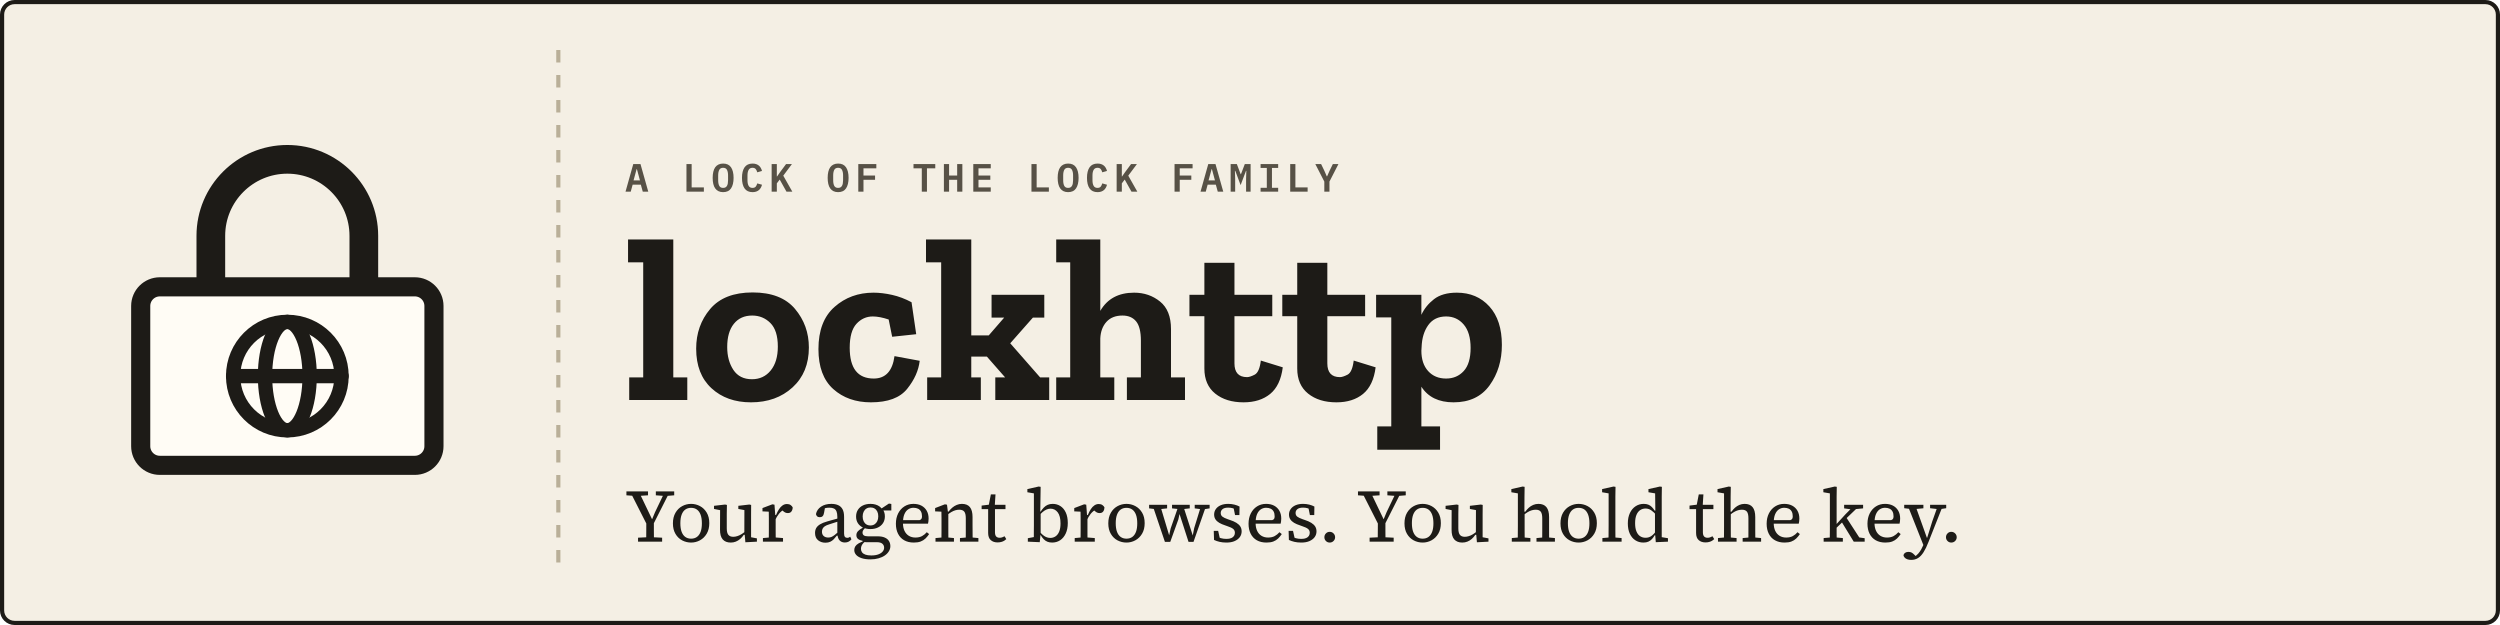
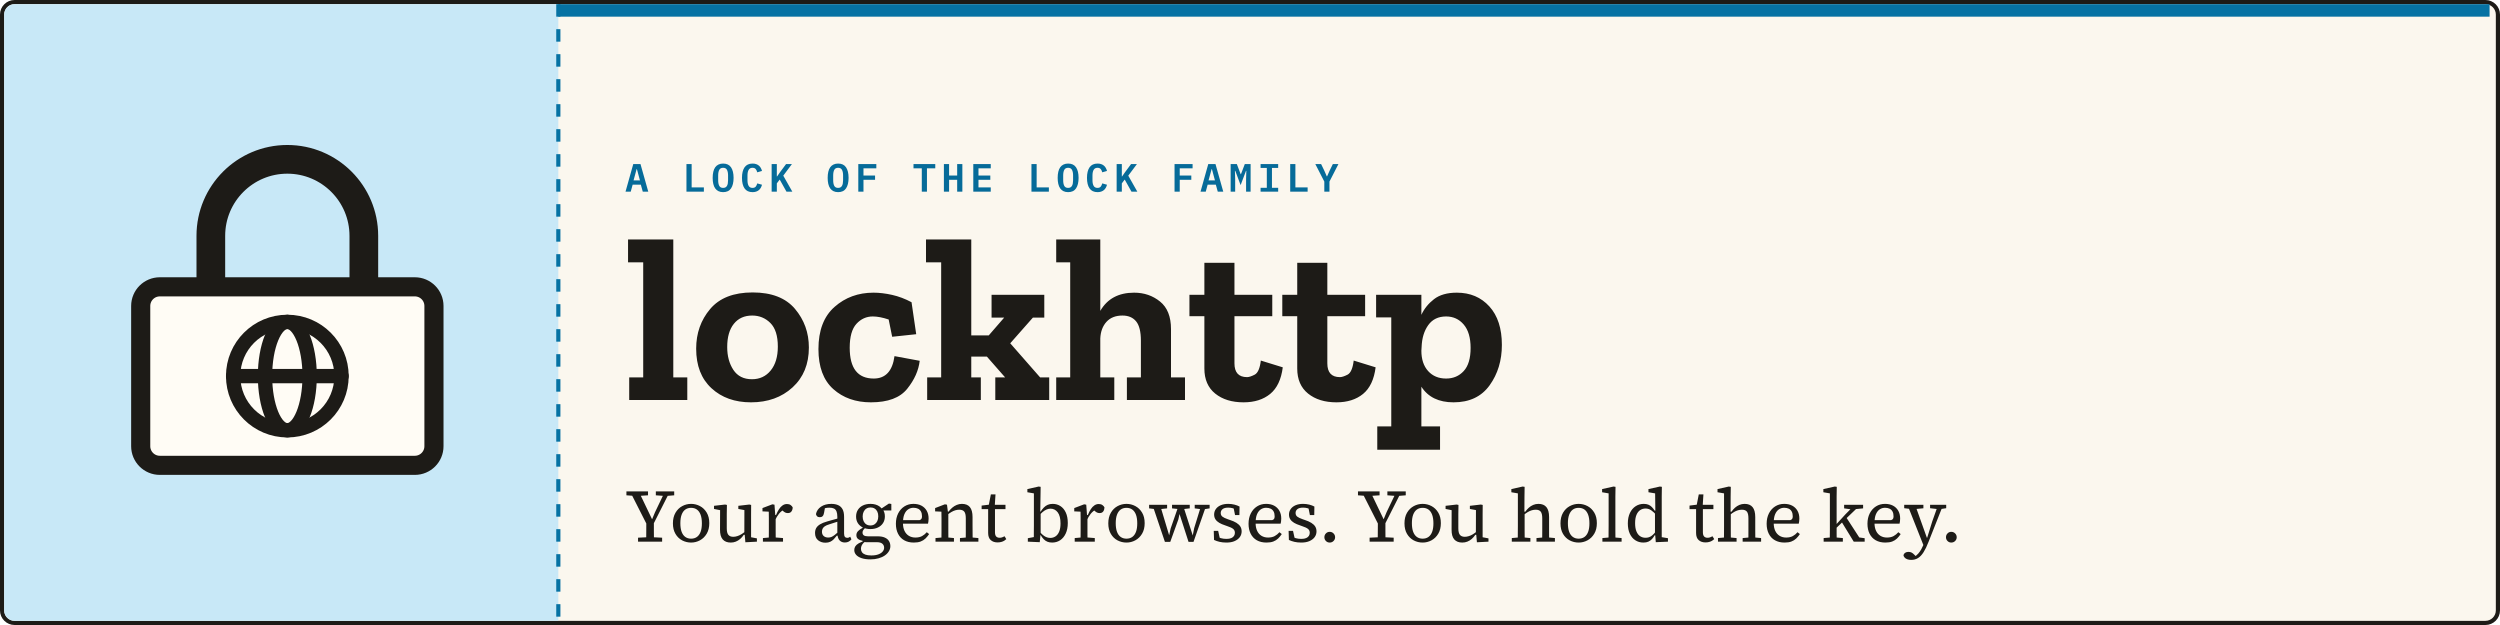
<svg xmlns="http://www.w3.org/2000/svg" viewBox="0 0 1200 300" width="1200" height="300" role="img" aria-label="lockhttp: Your agent browses. You hold the key.">
  <style>.lg .i{stroke:#1d1b17}.lg .f{fill:#1d1b17}.lg .p{fill:#fffcf5}.lg .d{stroke:#575146}</style>
-   <rect x="1" y="1" width="1198" height="298" rx="6" fill="#f4efe4" stroke="#1d1b17" stroke-width="2" />
-   <path d="M268 24 V276" stroke="#b9af98" stroke-width="2" stroke-dasharray="6 6" />
+   <rect x="1" y="1" width="1198" height="298" rx="6" fill="#fbf7ee" stroke="#1d1b17" stroke-width="2" />
+   <path d="M7 2 H268 V298 H7 a5 5 0 0 1 -5 -5 V7 a5 5 0 0 1 5 -5 Z" fill="#c8e8f7" />
+   <path d="M268 2 V298" stroke="#0672a3" stroke-width="2" stroke-dasharray="6 6" />
+   <path d="M268 5 H1195" stroke="#0672a3" stroke-width="6" />
  <g class="lg" transform="translate(40 52) scale(1.53)">
    <path class="i" d="M40 58 V40 a24 24 0 0 1 48 0 V58" fill="none" stroke-width="9" stroke-linecap="round" />
    <rect class="p i" x="18" y="56" width="92" height="56" rx="6" stroke-width="6" />
    <g class="i" fill="none" stroke-width="4.5" stroke-linecap="round" stroke-linejoin="round">
      <circle cx="64" cy="84" r="17" />
      <ellipse cx="64" cy="84" rx="7" ry="17" />
      <path d="M47 84 H81" />
    </g>
  </g>
-   <path fill="#575146" d="M308.53 92 307.6 88.64H303.67L302.75 92H300.25L303.97 78.74H307.43L311.17 92ZM305.72 81.19H305.57L304.1 86.6H307.18ZM329.5 92V78.74H331.99V89.95H337.86V92ZM347.1 92.23Q345.81 92.23 344.86 91.76Q343.91 91.3 343.29 90.42Q342.67 89.55 342.38 88.28Q342.08 87 342.08 85.37Q342.08 83.75 342.38 82.47Q342.67 81.19 343.29 80.31Q343.91 79.44 344.86 78.98Q345.81 78.51 347.1 78.51Q349.68 78.51 350.9 80.31Q352.12 82.12 352.12 85.37Q352.12 88.62 350.9 90.42Q349.68 92.23 347.1 92.23ZM347.1 90.19Q347.76 90.19 348.22 89.94Q348.68 89.68 348.95 89.21Q349.23 88.73 349.35 88.04Q349.47 87.34 349.47 86.49V84.23Q349.47 82.52 348.95 81.53Q348.43 80.54 347.1 80.54Q345.77 80.54 345.25 81.53Q344.72 82.52 344.72 84.23V86.51Q344.72 88.22 345.25 89.21Q345.77 90.19 347.1 90.19ZM361.24 92.23Q358.64 92.23 357.39 90.44Q356.15 88.66 356.15 85.37Q356.15 82.1 357.39 80.31Q358.64 78.51 361.24 78.51Q362.23 78.51 362.98 78.78Q363.73 79.04 364.28 79.51Q364.83 79.97 365.19 80.63Q365.56 81.28 365.76 82.06L363.48 82.71Q363.35 82.25 363.18 81.85Q363.01 81.45 362.75 81.16Q362.5 80.87 362.12 80.7Q361.74 80.54 361.2 80.54Q359.91 80.54 359.35 81.53Q358.79 82.52 358.79 84.23V86.51Q358.79 88.22 359.35 89.21Q359.91 90.19 361.2 90.19Q361.74 90.19 362.12 90.03Q362.5 89.87 362.75 89.58Q363.01 89.28 363.18 88.88Q363.35 88.48 363.48 88.03L365.76 88.67Q365.56 89.45 365.19 90.11Q364.83 90.77 364.28 91.23Q363.73 91.7 362.98 91.96Q362.23 92.23 361.24 92.23ZM374.26 86.19 372.88 88.01V92H370.39V78.74H372.88V84.7H372.99L374.53 82.5L377.32 78.74H380.13L375.97 84.32L380.32 92H377.51ZM402.3 92.23Q401.01 92.23 400.06 91.76Q399.11 91.3 398.49 90.42Q397.87 89.55 397.58 88.28Q397.28 87 397.28 85.37Q397.28 83.75 397.58 82.47Q397.87 81.19 398.49 80.31Q399.11 79.44 400.06 78.98Q401.01 78.51 402.3 78.51Q404.88 78.51 406.1 80.31Q407.32 82.12 407.32 85.37Q407.32 88.62 406.1 90.42Q404.88 92.23 402.3 92.23ZM402.3 90.19Q402.97 90.19 403.42 89.94Q403.88 89.68 404.15 89.21Q404.43 88.73 404.55 88.04Q404.68 87.34 404.68 86.49V84.23Q404.68 82.52 404.15 81.53Q403.63 80.54 402.3 80.54Q400.97 80.54 400.45 81.53Q399.93 82.52 399.93 84.23V86.51Q399.93 88.22 400.45 89.21Q400.97 90.19 402.3 90.19ZM411.98 92V78.74H420.64V80.79H414.47V84.25H420.03V86.3H414.47V92ZM444.94 80.79V92H442.46V80.79H438.48V78.74H448.93V80.79ZM459.44 86.3H455.56V92H453.07V78.74H455.56V84.25H459.44V78.74H461.93V92H459.44ZM467.18 92V78.74H475.56V80.79H469.67V84.25H475.35V86.3H469.67V89.95H475.56V92ZM495.1 92V78.74H497.59V89.95H503.46V92ZM512.7 92.23Q511.41 92.23 510.46 91.76Q509.51 91.3 508.89 90.42Q508.27 89.55 507.98 88.28Q507.68 87 507.68 85.37Q507.68 83.75 507.98 82.47Q508.27 81.19 508.89 80.31Q509.51 79.44 510.46 78.98Q511.41 78.51 512.7 78.51Q515.28 78.51 516.5 80.31Q517.72 82.12 517.72 85.37Q517.72 88.62 516.5 90.42Q515.28 92.23 512.7 92.23ZM512.7 90.19Q513.37 90.19 513.82 89.94Q514.28 89.68 514.55 89.21Q514.83 88.73 514.95 88.04Q515.08 87.34 515.08 86.49V84.23Q515.08 82.52 514.55 81.53Q514.03 80.54 512.7 80.54Q511.37 80.54 510.85 81.53Q510.33 82.52 510.33 84.23V86.51Q510.33 88.22 510.85 89.21Q511.37 90.19 512.7 90.19ZM526.84 92.23Q524.24 92.23 522.99 90.44Q521.75 88.66 521.75 85.37Q521.75 82.1 522.99 80.31Q524.24 78.51 526.84 78.51Q527.83 78.51 528.58 78.78Q529.33 79.04 529.88 79.51Q530.43 79.97 530.79 80.63Q531.16 81.28 531.36 82.06L529.08 82.71Q528.95 82.25 528.78 81.85Q528.61 81.45 528.35 81.16Q528.1 80.87 527.72 80.7Q527.34 80.54 526.8 80.54Q525.51 80.54 524.95 81.53Q524.39 82.52 524.39 84.23V86.51Q524.39 88.22 524.95 89.21Q525.51 90.19 526.8 90.19Q527.34 90.19 527.72 90.03Q528.1 89.87 528.35 89.58Q528.61 89.28 528.78 88.88Q528.95 88.48 529.08 88.03L531.36 88.67Q531.16 89.45 530.79 90.11Q530.43 90.77 529.88 91.23Q529.33 91.7 528.58 91.96Q527.83 92.23 526.84 92.23ZM539.86 86.19 538.48 88.01V92H535.99V78.74H538.48V84.7H538.59L540.13 82.5L542.92 78.74H545.73L541.57 84.32L545.92 92H543.11ZM563.78 92V78.74H572.44V80.79H566.27V84.25H571.83V86.3H566.27V92ZM584.53 92 583.6 88.64H579.67L578.76 92H576.25L579.97 78.74H583.43L587.17 92ZM581.72 81.19H581.57L580.1 86.6H583.18ZM598.12 85.86 598.24 82.03H598.07L595.5 88.85L592.94 82.03H592.76L592.88 85.86V92H590.71V78.74H593.68L595.52 83.62H595.65L597.51 78.74H600.29V92H598.12ZM605.08 92V90.14H608.07V80.6H605.08V78.74H613.52V80.6H610.54V90.14H613.52V92ZM619.3 92V78.74H621.79V89.95H627.66V92ZM635.67 92V87.16L631.35 78.74H634.13L635.67 81.93L636.86 84.65H637L638.21 81.93L639.77 78.74H642.45L638.14 87.16V92Z" />
+   <path fill="#066b99" d="M308.53 92 307.6 88.64H303.67L302.75 92H300.25L303.97 78.74H307.43L311.17 92ZM305.72 81.19H305.57L304.1 86.6H307.18ZM329.5 92V78.74H331.99V89.95H337.86V92ZM347.1 92.23Q345.81 92.23 344.86 91.76Q343.91 91.3 343.29 90.42Q342.67 89.55 342.38 88.28Q342.08 87 342.08 85.37Q342.08 83.75 342.38 82.47Q342.67 81.19 343.29 80.31Q343.91 79.44 344.86 78.98Q345.81 78.51 347.1 78.51Q349.68 78.51 350.9 80.31Q352.12 82.12 352.12 85.37Q352.12 88.62 350.9 90.42Q349.68 92.23 347.1 92.23ZM347.1 90.19Q347.76 90.19 348.22 89.94Q348.68 89.68 348.95 89.21Q349.23 88.73 349.35 88.04Q349.47 87.34 349.47 86.49V84.23Q349.47 82.52 348.95 81.53Q348.43 80.54 347.1 80.54Q345.77 80.54 345.25 81.53Q344.72 82.52 344.72 84.23V86.51Q344.72 88.22 345.25 89.21Q345.77 90.19 347.1 90.19ZM361.24 92.23Q358.64 92.23 357.39 90.44Q356.15 88.66 356.15 85.37Q356.15 82.1 357.39 80.31Q358.64 78.51 361.24 78.51Q362.23 78.51 362.98 78.78Q363.73 79.04 364.28 79.51Q364.83 79.97 365.19 80.63Q365.56 81.28 365.76 82.06L363.48 82.71Q363.35 82.25 363.18 81.85Q363.01 81.45 362.75 81.16Q362.5 80.87 362.12 80.7Q361.74 80.54 361.2 80.54Q359.91 80.54 359.35 81.53Q358.79 82.52 358.79 84.23V86.51Q358.79 88.22 359.35 89.21Q359.91 90.19 361.2 90.19Q361.74 90.19 362.12 90.03Q362.5 89.87 362.75 89.58Q363.01 89.28 363.18 88.88Q363.35 88.48 363.48 88.03L365.76 88.67Q365.56 89.45 365.19 90.11Q364.83 90.77 364.28 91.23Q363.73 91.7 362.98 91.96Q362.23 92.23 361.24 92.23ZM374.26 86.19 372.88 88.01V92H370.39V78.74H372.88V84.7H372.99L374.53 82.5L377.32 78.74H380.13L375.97 84.32L380.32 92H377.51ZM402.3 92.23Q401.01 92.23 400.06 91.76Q399.11 91.3 398.49 90.42Q397.87 89.55 397.58 88.28Q397.28 87 397.28 85.37Q397.28 83.75 397.58 82.47Q397.87 81.19 398.49 80.31Q399.11 79.44 400.06 78.98Q401.01 78.51 402.3 78.51Q404.88 78.51 406.1 80.31Q407.32 82.12 407.32 85.37Q407.32 88.62 406.1 90.42Q404.88 92.23 402.3 92.23ZM402.3 90.19Q402.97 90.19 403.42 89.94Q403.88 89.68 404.15 89.21Q404.43 88.73 404.55 88.04Q404.68 87.34 404.68 86.49V84.23Q404.68 82.52 404.15 81.53Q403.63 80.54 402.3 80.54Q400.97 80.54 400.45 81.53Q399.93 82.52 399.93 84.23V86.51Q399.93 88.22 400.45 89.21Q400.97 90.19 402.3 90.19ZM411.98 92V78.74H420.64V80.79H414.47V84.25H420.03V86.3H414.47V92ZM444.94 80.79V92H442.46V80.79H438.48V78.74H448.93V80.79ZM459.44 86.3H455.56V92H453.07V78.74H455.56V84.25H459.44V78.74H461.93V92H459.44ZM467.18 92V78.74H475.56V80.79H469.67V84.25H475.35V86.3H469.67V89.95H475.56V92ZM495.1 92V78.74H497.59V89.95H503.46V92ZM512.7 92.23Q511.41 92.23 510.46 91.76Q509.51 91.3 508.89 90.42Q508.27 89.55 507.98 88.28Q507.68 87 507.68 85.37Q507.68 83.75 507.98 82.47Q508.27 81.19 508.89 80.31Q509.51 79.44 510.46 78.98Q511.41 78.51 512.7 78.51Q515.28 78.51 516.5 80.31Q517.72 82.12 517.72 85.37Q517.72 88.62 516.5 90.42Q515.28 92.23 512.7 92.23ZM512.7 90.19Q513.37 90.19 513.82 89.94Q514.28 89.68 514.55 89.21Q514.83 88.73 514.95 88.04Q515.08 87.34 515.08 86.49V84.23Q515.08 82.52 514.55 81.53Q514.03 80.54 512.7 80.54Q511.37 80.54 510.85 81.53Q510.33 82.52 510.33 84.23V86.51Q510.33 88.22 510.85 89.21Q511.37 90.19 512.7 90.19ZM526.84 92.23Q524.24 92.23 522.99 90.44Q521.75 88.66 521.75 85.37Q521.75 82.1 522.99 80.31Q524.24 78.51 526.84 78.51Q527.83 78.51 528.58 78.78Q529.33 79.04 529.88 79.51Q530.43 79.97 530.79 80.63Q531.16 81.28 531.36 82.06L529.08 82.71Q528.95 82.25 528.78 81.85Q528.61 81.45 528.35 81.16Q528.1 80.87 527.72 80.7Q527.34 80.54 526.8 80.54Q525.51 80.54 524.95 81.53Q524.39 82.52 524.39 84.23V86.51Q524.39 88.22 524.95 89.21Q525.51 90.19 526.8 90.19Q527.34 90.19 527.72 90.03Q528.1 89.87 528.35 89.58Q528.61 89.28 528.78 88.88Q528.95 88.48 529.08 88.03L531.36 88.67Q531.16 89.45 530.79 90.11Q530.43 90.77 529.88 91.23Q529.33 91.7 528.58 91.96Q527.83 92.23 526.84 92.23ZM539.86 86.19 538.48 88.01V92H535.99V78.74H538.48V84.7H538.59L540.13 82.5L542.92 78.74H545.73L541.57 84.32L545.92 92H543.11ZM563.78 92V78.74H572.44V80.79H566.27V84.25H571.83V86.3H566.27V92ZM584.53 92 583.6 88.64H579.67L578.76 92H576.25L579.97 78.74H583.43L587.17 92ZM581.72 81.19H581.57L580.1 86.6H583.18ZM598.12 85.86 598.24 82.03H598.07L595.5 88.85L592.94 82.03H592.76L592.88 85.86V92H590.71V78.74H593.68L595.52 83.62H595.65L597.51 78.74H600.29V92H598.12ZM605.08 92V90.14H608.07V80.6H605.08V78.74H613.52V80.6H610.54V90.14H613.52V92ZM619.3 92V78.74H621.79V89.95H627.66V92ZM635.67 92V87.16L631.35 78.74H634.13L635.67 81.93L636.86 84.65H637L638.21 81.93L639.77 78.74H642.45L638.14 87.16V92Z" />
  <path fill="#1d1b17" d="M329.9 192H302.02V181.14H308.74V125.92H301.46V114.94H323.18V181.14H329.9ZM388.26 166.8Q388.26 178.78 380.42 185.95Q372.58 193.12 360.48 193.12Q348.83 193.12 341.5 186.34Q334.16 179.57 334.16 167.36Q334.16 156.27 340.88 148.32Q347.6 140.37 361.26 140.37Q374.93 140.37 381.59 148.26Q388.26 156.16 388.26 166.8ZM373.36 166.35Q373.36 158.62 369.78 155.04Q366.19 151.46 361.04 151.46Q355.44 151.46 352.25 155.43Q349.06 159.41 349.06 166.58Q349.06 173.07 352.02 177.55Q354.99 182.03 360.93 182.03Q366.53 182.03 369.94 177.83Q373.36 173.63 373.36 166.35ZM441.46 173.18Q440.67 180.13 435.46 186.62Q430.26 193.12 418.05 193.12Q407.07 193.12 399.96 186.74Q392.85 180.35 392.85 167.58Q392.85 154.14 400.58 147.31Q408.3 140.48 419.28 140.48Q423.42 140.48 428.18 141.54Q432.94 142.61 437.54 145.07L439.78 160.42L428.24 161.65L426.56 153.36Q422.19 151.9 418.94 151.9Q414.35 151.9 411.1 155.43Q407.86 158.96 407.86 166.91Q407.86 181.7 419.39 181.7Q427.9 181.7 429.36 170.94ZM503.62 192H477.74V181.14H482.45L473.71 171.17H466.21V181.14H470.8V192H445.04V181.14H451.76V125.92H444.48V114.94H466.21V160.98H474.61L482 152.46H475.95V141.49H501.26V152.46H495.78L484.91 164.78L499.25 181.14H503.62ZM568.8 192H540.91V181.14H547.63V163.55Q547.63 157.06 545.34 154.26Q543.04 151.46 538.78 151.46Q533.86 151.46 531.11 154.48Q528.37 157.5 528.14 162.43V181.14H534.86V192H506.98V181.14H513.7V125.92H506.98V114.94H528.14V149.22Q533.18 140.48 544.38 140.48Q551.55 140.48 556.82 144.74Q562.08 148.99 562.08 157.95V181.14H568.8ZM615.73 176.32Q614.61 185.06 609.68 189.09Q604.75 193.12 596.91 193.12Q588.51 193.12 583.3 188.92Q578.1 184.72 578.1 176.88V151.79H570.93V141.49H578.1V126.14H592.54V141.49H610.69V151.79H592.54V174.42Q592.54 181.02 598.59 181.02Q599.94 181.02 602.23 179.85Q604.53 178.67 605.2 173.07ZM660.3 176.32Q659.18 185.06 654.26 189.09Q649.33 193.12 641.49 193.12Q633.09 193.12 627.88 188.92Q622.67 184.72 622.67 176.88V151.79H615.5V141.49H622.67V126.14H637.12V141.49H655.26V151.79H637.12V174.42Q637.12 181.02 643.17 181.02Q644.51 181.02 646.81 179.85Q649.1 178.67 649.78 173.07ZM720.9 165.57Q720.9 176.77 715.02 184.94Q709.14 193.12 697.71 193.12Q687.07 193.12 682.26 185.62V204.66H691.22V215.86H661.09V204.66H667.81V152.35H660.53V141.49H682.26V151.12Q684.27 146.75 688.3 143.62Q692.34 140.48 699.28 140.48Q708.91 140.48 714.9 147.09Q720.9 153.7 720.9 165.57ZM705.89 167.02Q705.89 159.63 702.58 155.77Q699.28 151.9 694.13 151.9Q688.53 151.9 685.56 156.05Q682.59 160.19 682.37 166.58L682.26 168.37Q682.26 174.53 685.5 178.11Q688.75 181.7 694.13 181.7Q699.28 181.7 702.58 178.11Q705.89 174.53 705.89 167.02Z" />
  <path fill="#1d1b17" d="M306.26 260V258.09L311.45 257.84H312.6L317.82 258.09V260ZM310.15 260Q310.19 258.7 310.19 257.41Q310.19 256.11 310.21 254.78Q310.22 253.45 310.22 252.04Q310.22 250.64 310.22 249.16H313.86Q313.86 250.64 313.86 252.03Q313.86 253.41 313.86 254.76Q313.86 256.11 313.88 257.41Q313.9 258.7 313.9 260ZM310.76 252.33 302.41 235.88H306.59L313.21 249.7H312.82L314.4 245.89L319.19 235.88H321.56L313.25 252.33ZM300.68 237.75V235.88H311.05V237.75L306.55 238.04H304.72ZM314.8 237.75V235.88H323.62V237.75L320.02 238.04H318.79ZM331.72 260.43Q329.45 260.43 327.45 259.39Q325.45 258.34 324.23 256.27Q323 254.2 323 251.22Q323 248.23 324.23 246.12Q325.45 244.02 327.45 242.94Q329.45 241.86 331.72 241.86Q333.98 241.86 335.98 242.92Q337.98 243.98 339.22 246.05Q340.46 248.12 340.46 251.11Q340.46 254.1 339.22 256.18Q337.98 258.27 335.98 259.35Q333.98 260.43 331.72 260.43ZM331.72 258.56Q333.37 258.56 334.52 257.73Q335.68 256.9 336.29 255.28Q336.9 253.66 336.9 251.22Q336.9 248.73 336.29 247.08Q335.68 245.42 334.52 244.59Q333.37 243.76 331.72 243.76Q330.1 243.76 328.94 244.59Q327.79 245.42 327.18 247.06Q326.57 248.7 326.57 251.14Q326.57 253.63 327.18 255.27Q327.79 256.9 328.94 257.73Q330.1 258.56 331.72 258.56ZM350.76 260.43Q348.24 260.43 346.91 258.92Q345.58 257.41 345.61 254.17L345.65 243.87L346.76 245.1L342.73 244.3V242.79L348.02 242.18L348.92 242.36L348.85 246.72V253.59Q348.85 255.79 349.61 256.72Q350.36 257.66 351.95 257.66Q352.88 257.66 353.87 257.35Q354.86 257.05 355.84 256.45Q356.81 255.86 357.74 255.07L358.03 256.69H357.02Q356.27 257.84 355.3 258.69Q354.32 259.53 353.19 259.98Q352.06 260.43 350.76 260.43ZM357.78 260.29 357.42 256.22 357.28 256.18 357.31 244.84 354.4 244.3V242.79L359.65 242.18L360.55 242.36L360.52 246.72V257.88L363.32 258.42V260ZM366.2 260V258.27L370.27 257.91H371.28L375.85 258.27V260ZM369.01 260Q369.01 258.92 369.03 257.59Q369.05 256.26 369.05 254.85Q369.05 253.45 369.05 252.26V250.39Q369.05 249.45 369.05 248.66Q369.05 247.87 369.03 247.13Q369.01 246.39 369.01 245.6L365.99 245.46V243.87L370.74 242.07L371.75 242.25L372.11 247.15L372.32 247.18V252.26Q372.32 253.45 372.32 254.85Q372.32 256.26 372.34 257.59Q372.36 258.92 372.36 260ZM372 249.88 371.71 247.22H372.5Q373.15 245.6 373.93 244.41Q374.7 243.22 375.65 242.58Q376.61 241.93 377.76 241.93Q378.84 241.93 379.54 242.45Q380.24 242.97 380.5 243.58Q380.46 244.7 379.9 245.49Q379.34 246.28 378.16 246.28Q377.4 246.28 376.84 245.98Q376.28 245.67 375.82 245.24L374.99 244.45L376.86 244.3Q375.06 245.17 373.89 246.63Q372.72 248.08 372 249.88ZM396.19 260.5Q394.14 260.5 392.68 259.32Q391.22 258.13 391.22 255.82Q391.22 254.49 391.78 253.48Q392.34 252.48 393.62 251.68Q394.9 250.89 397.09 250.28Q398.14 249.96 399.16 249.69Q400.19 249.42 401.21 249.13Q402.24 248.84 403.25 248.55V250.03Q401.95 250.42 400.66 250.84Q399.36 251.25 398.06 251.68Q396.59 252.12 395.83 252.67Q395.08 253.23 394.81 253.86Q394.54 254.49 394.54 255.21Q394.54 256.54 395.36 257.28Q396.19 258.02 397.56 258.02Q398.46 258.02 399.18 257.7Q399.9 257.37 400.73 256.71Q401.56 256.04 402.67 255.07L402.92 257.12H401.66Q400.94 258.06 400.21 258.83Q399.47 259.6 398.51 260.05Q397.56 260.5 396.19 260.5ZM405.52 260.4Q403.97 260.4 403.01 259.39Q402.06 258.38 401.99 256.4L401.92 256.33V248.08Q401.92 246.43 401.52 245.46Q401.12 244.48 400.28 244.09Q399.43 243.69 398.14 243.69Q397.24 243.69 396.41 243.84Q395.58 243.98 394.68 244.38L396.12 242.94L395.54 246.18Q395.36 247.26 394.86 247.76Q394.36 248.26 393.53 248.26Q392.66 248.26 392.21 247.81Q391.76 247.36 391.66 246.75Q392.12 244.52 394.1 243.19Q396.08 241.86 399.07 241.86Q400.94 241.86 402.31 242.47Q403.68 243.08 404.42 244.43Q405.16 245.78 405.16 248.08V256.08Q405.16 257.19 405.55 257.68Q405.95 258.16 406.67 258.16Q407.14 258.16 407.48 258Q407.82 257.84 408.11 257.62L408.68 258.88Q408.14 259.57 407.37 259.98Q406.6 260.4 405.52 260.4ZM417.83 268.5Q415.31 268.5 413.58 267.92Q411.85 267.34 410.95 266.34Q410.05 265.33 410.05 264.03Q410.05 263.02 410.56 262.23Q411.06 261.44 412.18 260.79Q413.29 260.14 415.09 259.6L415.34 259.86Q414.66 260.36 414.19 260.94Q413.72 261.51 413.49 262.12Q413.26 262.74 413.26 263.46Q413.26 264.39 413.78 265.11Q414.3 265.83 415.4 266.23Q416.5 266.62 418.22 266.62Q420.24 266.62 421.61 266.1Q422.98 265.58 423.68 264.73Q424.38 263.89 424.38 262.92Q424.38 261.73 423.53 260.99Q422.69 260.25 420.85 260.25H416.21Q415.67 260.25 415.11 260.23Q414.55 260.22 414.05 260.18V259.6Q412.72 259.35 411.89 258.72Q411.06 258.09 411.06 256.87Q411.06 255.79 411.83 254.96Q412.61 254.13 414.08 253.34V252.55L415.92 252.84Q414.95 253.66 414.48 254.28Q414.01 254.89 414.01 255.61Q414.01 256.51 414.64 256.98Q415.27 257.44 416.71 257.44H421.39Q423.37 257.44 424.7 258.04Q426.04 258.63 426.7 259.69Q427.37 260.76 427.37 262.16Q427.37 263.42 426.68 264.57Q426 265.72 424.74 266.61Q423.48 267.49 421.72 267.99Q419.95 268.5 417.83 268.5ZM417.83 253.95Q415.81 253.95 414.25 253.23Q412.68 252.51 411.8 251.16Q410.92 249.81 410.92 247.94Q410.92 246.07 411.8 244.7Q412.68 243.33 414.25 242.59Q415.81 241.86 417.83 241.86Q419.16 241.86 420.24 242.18Q421.32 242.5 422.11 243.06Q422.9 243.62 423.37 244.38L423.62 244.41Q424.16 245.1 424.45 245.92Q424.74 246.75 424.74 247.87Q424.74 249.7 423.86 251.07Q422.98 252.44 421.41 253.2Q419.84 253.95 417.83 253.95ZM417.79 252.22Q418.94 252.22 419.79 251.67Q420.64 251.11 421.1 250.14Q421.57 249.16 421.57 247.83Q421.57 246.54 421.12 245.58Q420.67 244.63 419.83 244.11Q418.98 243.58 417.86 243.58Q416.71 243.58 415.87 244.12Q415.02 244.66 414.55 245.64Q414.08 246.61 414.08 247.9Q414.08 249.2 414.53 250.17Q414.98 251.14 415.81 251.68Q416.64 252.22 417.79 252.22ZM422.36 245.02V243.98H423.26L426.68 241.71L427.84 241.89V245.02ZM438.64 260.43Q435.94 260.43 434.01 259.33Q432.08 258.24 431.06 256.2Q430.03 254.17 430.03 251.4Q430.03 248.59 431.11 246.45Q432.19 244.3 434.1 243.08Q436.01 241.86 438.46 241.86Q440.65 241.86 442.27 242.7Q443.89 243.55 444.81 245.13Q445.73 246.72 445.73 248.91Q445.73 249.6 445.64 250.26Q445.55 250.93 445.44 251.36H431.94V249.67H441.37Q442.13 249.42 442.34 248.95Q442.56 248.48 442.56 247.87Q442.56 246.46 442.07 245.55Q441.59 244.63 440.67 244.18Q439.75 243.73 438.46 243.73Q437.09 243.73 435.94 244.48Q434.78 245.24 434.1 246.84Q433.42 248.44 433.42 251.04Q433.42 253.23 434.15 254.8Q434.89 256.36 436.24 257.19Q437.59 258.02 439.39 258.02Q441.3 258.02 442.58 257.32Q443.86 256.62 444.86 255.46L445.98 256.36Q445.19 257.55 444.22 258.49Q443.24 259.42 441.91 259.93Q440.58 260.43 438.64 260.43ZM449.04 260V258.27L453.11 257.91H454.08L457.9 258.27V260ZM451.88 260Q451.88 258.92 451.9 257.59Q451.92 256.26 451.92 254.85Q451.92 253.45 451.92 252.26V250.39Q451.92 249.45 451.92 248.66Q451.92 247.87 451.9 247.13Q451.88 246.39 451.88 245.6L448.86 245.46V243.87L453.54 242.07L454.55 242.25L455.05 246.14H455.2V252.26Q455.2 253.45 455.2 254.85Q455.2 256.26 455.21 257.59Q455.23 258.92 455.23 260ZM460.78 260V258.27L464.77 257.91H465.74L469.63 258.27V260ZM463.55 260Q463.55 258.92 463.57 257.59Q463.58 256.26 463.58 254.87Q463.58 253.48 463.58 252.26V248.77Q463.58 246.5 462.85 245.58Q462.11 244.66 460.45 244.66Q459.52 244.66 458.58 244.93Q457.64 245.2 456.69 245.76Q455.74 246.32 454.73 247.11L454.48 245.56H455.34Q456.1 244.52 457.07 243.69Q458.04 242.86 459.23 242.36Q460.42 241.86 461.71 241.86Q464.3 241.86 465.56 243.42Q466.82 244.99 466.82 248.19V252.26Q466.82 253.48 466.84 254.87Q466.86 256.26 466.86 257.59Q466.86 258.92 466.9 260ZM476 244.38V242.29H482.63V244.38ZM478.81 260.36Q476.8 260.36 475.55 259.24Q474.31 258.13 474.31 255.79Q474.31 255.14 474.31 254.51Q474.31 253.88 474.31 253.05V244.38H471.18V242.68L475.79 242.11L474.46 243.22L475.61 237.32H477.84L477.44 243.51L477.59 243.87V255.46Q477.59 256.9 478.18 257.52Q478.78 258.13 479.82 258.13Q480.5 258.13 481.08 257.91Q481.66 257.7 482.2 257.41L483.02 258.78Q482.63 259.17 482.02 259.55Q481.4 259.93 480.59 260.14Q479.78 260.36 478.81 260.36ZM493.36 260V258.34L496.24 257.8Q496.24 256.9 496.24 255.95Q496.24 255 496.25 254.04Q496.27 253.09 496.27 252.26V236.82L493.14 236.28V234.76L498.54 233.54L499.51 233.68L499.44 238.26L499.33 245.6L499.51 245.85V256.58L499.44 256.62L499.08 260.25ZM505.02 260.43Q503.72 260.43 502.73 260.02Q501.74 259.6 500.95 258.78Q500.16 257.95 499.44 256.72H498.18L498.36 254.38Q499.8 256.29 501.19 257.25Q502.57 258.2 504.16 258.2Q505.52 258.2 506.64 257.46Q507.76 256.72 508.4 255.18Q509.05 253.63 509.05 251.25Q509.05 247.69 507.7 245.92Q506.35 244.16 504.26 244.16Q503.29 244.16 502.36 244.56Q501.42 244.95 500.45 245.78Q499.48 246.61 498.32 247.94L498.18 245.6H499.48Q500.23 244.45 501.06 243.6Q501.89 242.76 502.91 242.31Q503.94 241.86 505.31 241.86Q507.36 241.86 509 242.92Q510.64 243.98 511.59 246.03Q512.54 248.08 512.54 251.04Q512.54 253.95 511.55 256.08Q510.56 258.2 508.87 259.32Q507.18 260.43 505.02 260.43ZM515.86 260V258.27L519.92 257.91H520.93L525.5 258.27V260ZM518.66 260Q518.66 258.92 518.68 257.59Q518.7 256.26 518.7 254.85Q518.7 253.45 518.7 252.26V250.39Q518.7 249.45 518.7 248.66Q518.7 247.87 518.68 247.13Q518.66 246.39 518.66 245.6L515.64 245.46V243.87L520.39 242.07L521.4 242.25L521.76 247.15L521.98 247.18V252.26Q521.98 253.45 521.98 254.85Q521.98 256.26 521.99 257.59Q522.01 258.92 522.01 260ZM521.65 249.88 521.36 247.22H522.16Q522.8 245.6 523.58 244.41Q524.35 243.22 525.31 242.58Q526.26 241.93 527.41 241.93Q528.49 241.93 529.19 242.45Q529.9 242.97 530.15 243.58Q530.11 244.7 529.55 245.49Q529 246.28 527.81 246.28Q527.05 246.28 526.49 245.98Q525.94 245.67 525.47 245.24L524.64 244.45L526.51 244.3Q524.71 245.17 523.54 246.63Q522.37 248.08 521.65 249.88ZM540.7 260.43Q538.43 260.43 536.43 259.39Q534.43 258.34 533.21 256.27Q531.98 254.2 531.98 251.22Q531.98 248.23 533.21 246.12Q534.43 244.02 536.43 242.94Q538.43 241.86 540.7 241.86Q542.96 241.86 544.96 242.92Q546.96 243.98 548.2 246.05Q549.44 248.12 549.44 251.11Q549.44 254.1 548.2 256.18Q546.96 258.27 544.96 259.35Q542.96 260.43 540.7 260.43ZM540.7 258.56Q542.35 258.56 543.5 257.73Q544.66 256.9 545.27 255.28Q545.88 253.66 545.88 251.22Q545.88 248.73 545.27 247.08Q544.66 245.42 543.5 244.59Q542.35 243.76 540.7 243.76Q539.08 243.76 537.92 244.59Q536.77 245.42 536.16 247.06Q535.55 248.7 535.55 251.14Q535.55 253.63 536.16 255.27Q536.77 256.9 537.92 257.73Q539.08 258.56 540.7 258.56ZM559.16 260.11 553.15 242.29H556.79L561.32 257.37H561.11L561.9 253.7L565.86 242.29H567.77L572.63 257.37H572.45L573.2 253.52L576.66 242.29H579.11L572.88 260.11H570.5L566.04 246.32H566.26L565.61 249.31L561.72 260.11ZM551.57 244.02V242.29H560.21V244.02L556.25 244.45H555.13ZM562.58 244.02V242.29H571.08V244.02L567.8 244.38H566.04ZM573.46 244.02V242.29H580.62V244.02L577.85 244.45H576.77ZM588.68 260.43Q586.88 260.43 585.41 260.09Q583.93 259.75 582.74 259.17L582.6 254.82H584.72L585.7 259.21H583.97V257.41Q584.83 257.98 586.06 258.33Q587.28 258.67 588.72 258.67Q590.16 258.67 591.04 258.27Q591.92 257.88 592.34 257.21Q592.75 256.54 592.75 255.75Q592.75 254.56 591.92 253.88Q591.1 253.2 589.3 252.62L588.11 252.19Q586.42 251.65 585.23 250.95Q584.04 250.24 583.41 249.27Q582.78 248.3 582.78 246.97Q582.78 245.53 583.59 244.36Q584.4 243.19 585.93 242.52Q587.46 241.86 589.55 241.86Q591.13 241.86 592.54 242.22Q593.94 242.58 594.98 243.15L594.91 247.22H592.82L592.03 243.3H593.51V244.77Q592.64 244.2 591.65 243.93Q590.66 243.66 589.55 243.66Q587.71 243.66 586.83 244.38Q585.95 245.1 585.95 246.21Q585.95 247.33 586.72 247.96Q587.5 248.59 589.37 249.24L590.3 249.56Q592.21 250.17 593.49 250.96Q594.77 251.76 595.38 252.75Q595.99 253.74 595.99 255.07Q595.99 256.58 595.13 257.79Q594.26 258.99 592.64 259.71Q591.02 260.43 588.68 260.43ZM607.91 260.43Q605.21 260.43 603.28 259.33Q601.36 258.24 600.33 256.2Q599.3 254.17 599.3 251.4Q599.3 248.59 600.38 246.45Q601.46 244.3 603.37 243.08Q605.28 241.86 607.73 241.86Q609.92 241.86 611.54 242.7Q613.16 243.55 614.08 245.13Q615 246.72 615 248.91Q615 249.6 614.91 250.26Q614.82 250.93 614.71 251.36H601.21V249.67H610.64Q611.4 249.42 611.62 248.95Q611.83 248.48 611.83 247.87Q611.83 246.46 611.35 245.55Q610.86 244.63 609.94 244.18Q609.02 243.73 607.73 243.73Q606.36 243.73 605.21 244.48Q604.06 245.24 603.37 246.84Q602.69 248.44 602.69 251.04Q602.69 253.23 603.43 254.8Q604.16 256.36 605.51 257.19Q606.86 258.02 608.66 258.02Q610.57 258.02 611.85 257.32Q613.13 256.62 614.14 255.46L615.25 256.36Q614.46 257.55 613.49 258.49Q612.52 259.42 611.18 259.93Q609.85 260.43 607.91 260.43ZM624.61 260.43Q622.81 260.43 621.34 260.09Q619.86 259.75 618.67 259.17L618.53 254.82H620.65L621.62 259.21H619.9V257.41Q620.76 257.98 621.98 258.33Q623.21 258.67 624.65 258.67Q626.09 258.67 626.97 258.27Q627.85 257.88 628.27 257.21Q628.68 256.54 628.68 255.75Q628.68 254.56 627.85 253.88Q627.02 253.2 625.22 252.62L624.04 252.19Q622.34 251.65 621.16 250.95Q619.97 250.24 619.34 249.27Q618.71 248.3 618.71 246.97Q618.71 245.53 619.52 244.36Q620.33 243.19 621.86 242.52Q623.39 241.86 625.48 241.86Q627.06 241.86 628.46 242.22Q629.87 242.58 630.91 243.15L630.84 247.22H628.75L627.96 243.3H629.44V244.77Q628.57 244.2 627.58 243.93Q626.59 243.66 625.48 243.66Q623.64 243.66 622.76 244.38Q621.88 245.1 621.88 246.21Q621.88 247.33 622.65 247.96Q623.42 248.59 625.3 249.24L626.23 249.56Q628.14 250.17 629.42 250.96Q630.7 251.76 631.31 252.75Q631.92 253.74 631.92 255.07Q631.92 256.58 631.06 257.79Q630.19 258.99 628.57 259.71Q626.95 260.43 624.61 260.43ZM638.26 260.43Q637.18 260.43 636.44 259.68Q635.7 258.92 635.7 257.88Q635.7 256.8 636.44 256.04Q637.18 255.28 638.26 255.28Q639.34 255.28 640.09 256.04Q640.85 256.8 640.85 257.88Q640.85 258.92 640.09 259.68Q639.34 260.43 638.26 260.43ZM657.41 260V258.09L662.59 257.84H663.74L668.96 258.09V260ZM661.3 260Q661.33 258.7 661.33 257.41Q661.33 256.11 661.35 254.78Q661.37 253.45 661.37 252.04Q661.37 250.64 661.37 249.16H665Q665 250.64 665 252.03Q665 253.41 665 254.76Q665 256.11 665.02 257.41Q665.04 258.7 665.04 260ZM661.91 252.33 653.56 235.88H657.73L664.36 249.7H663.96L665.54 245.89L670.33 235.88H672.71L664.39 252.33ZM651.83 237.75V235.88H662.2V237.75L657.7 238.04H655.86ZM665.94 237.75V235.88H674.76V237.75L671.16 238.04H669.94ZM682.86 260.43Q680.59 260.43 678.59 259.39Q676.6 258.34 675.37 256.27Q674.15 254.2 674.15 251.22Q674.15 248.23 675.37 246.12Q676.6 244.02 678.59 242.94Q680.59 241.86 682.86 241.86Q685.13 241.86 687.13 242.92Q689.12 243.98 690.37 246.05Q691.61 248.12 691.61 251.11Q691.61 254.1 690.37 256.18Q689.12 258.27 687.13 259.35Q685.13 260.43 682.86 260.43ZM682.86 258.56Q684.52 258.56 685.67 257.73Q686.82 256.9 687.43 255.28Q688.04 253.66 688.04 251.22Q688.04 248.73 687.43 247.08Q686.82 245.42 685.67 244.59Q684.52 243.76 682.86 243.76Q681.24 243.76 680.09 244.59Q678.94 245.42 678.32 247.06Q677.71 248.7 677.71 251.14Q677.71 253.63 678.32 255.27Q678.94 256.9 680.09 257.73Q681.24 258.56 682.86 258.56ZM701.9 260.43Q699.38 260.43 698.05 258.92Q696.72 257.41 696.76 254.17L696.79 243.87L697.91 245.1L693.88 244.3V242.79L699.17 242.18L700.07 242.36L700 246.72V253.59Q700 255.79 700.75 256.72Q701.51 257.66 703.09 257.66Q704.03 257.66 705.02 257.35Q706.01 257.05 706.98 256.45Q707.95 255.86 708.89 255.07L709.18 256.69H708.17Q707.41 257.84 706.44 258.69Q705.47 259.53 704.33 259.98Q703.2 260.43 701.9 260.43ZM708.92 260.29 708.56 256.22 708.42 256.18 708.46 244.84 705.54 244.3V242.79L710.8 242.18L711.7 242.36L711.66 246.72V257.88L714.47 258.42V260ZM725.66 260V258.27L729.73 257.91H730.7L734.59 258.27V260ZM728.51 260Q728.54 258.92 728.54 257.59Q728.54 256.26 728.56 254.85Q728.58 253.45 728.58 252.26V236.82L725.45 236.28V234.76L730.85 233.54L731.82 233.68L731.75 238.26L731.71 246.03L731.82 246.28V252.26Q731.82 253.45 731.82 254.85Q731.82 256.26 731.84 257.59Q731.86 258.92 731.86 260ZM737.51 260V258.27L741.47 257.91H742.48L746.36 258.27V260ZM740.24 260Q740.24 258.92 740.26 257.59Q740.28 256.26 740.28 254.87Q740.28 253.48 740.28 252.26V248.77Q740.28 246.5 739.54 245.58Q738.8 244.66 737.15 244.66Q736.21 244.66 735.28 244.93Q734.34 245.2 733.39 245.76Q732.43 246.32 731.42 247.15L731.1 245.6H732.18Q732.86 244.56 733.82 243.71Q734.77 242.86 735.94 242.36Q737.11 241.86 738.44 241.86Q741 241.86 742.28 243.42Q743.56 244.99 743.56 248.19V252.26Q743.56 253.48 743.56 254.87Q743.56 256.26 743.57 257.59Q743.59 258.92 743.59 260ZM757.74 260.43Q755.47 260.43 753.47 259.39Q751.48 258.34 750.25 256.27Q749.03 254.2 749.03 251.22Q749.03 248.23 750.25 246.12Q751.48 244.02 753.47 242.94Q755.47 241.86 757.74 241.86Q760.01 241.86 762.01 242.92Q764 243.98 765.25 246.05Q766.49 248.12 766.49 251.11Q766.49 254.1 765.25 256.18Q764 258.27 762.01 259.35Q760.01 260.43 757.74 260.43ZM757.74 258.56Q759.4 258.56 760.55 257.73Q761.7 256.9 762.31 255.28Q762.92 253.66 762.92 251.22Q762.92 248.73 762.31 247.08Q761.7 245.42 760.55 244.59Q759.4 243.76 757.74 243.76Q756.12 243.76 754.97 244.59Q753.82 245.42 753.2 247.06Q752.59 248.7 752.59 251.14Q752.59 253.63 753.2 255.27Q753.82 256.9 754.97 257.73Q756.12 258.56 757.74 258.56ZM769.15 260V258.27L773.26 257.91H774.23L778.37 258.27V260ZM772.07 260Q772.1 258.7 772.1 257.41Q772.1 256.11 772.12 254.82Q772.14 253.52 772.14 252.26V236.82L769.01 236.28V234.76L774.48 233.54L775.45 233.68L775.38 238.26V252.26Q775.38 253.52 775.38 254.82Q775.38 256.11 775.4 257.41Q775.42 258.7 775.42 260ZM788.84 260.43Q786.65 260.43 784.96 259.33Q783.26 258.24 782.31 256.18Q781.36 254.13 781.36 251.25Q781.36 248.34 782.36 246.23Q783.37 244.12 785.1 242.99Q786.83 241.86 788.99 241.86Q790.25 241.86 791.18 242.23Q792.12 242.61 792.86 243.35Q793.6 244.09 794.24 245.1H795.54L795.36 247.54Q793.81 245.78 792.57 244.93Q791.33 244.09 789.85 244.09Q788.45 244.09 787.31 244.83Q786.18 245.56 785.51 247.13Q784.85 248.7 784.85 251.14Q784.85 253.56 785.5 255.1Q786.14 256.65 787.28 257.39Q788.41 258.13 789.85 258.13Q791.51 258.13 792.73 257.23Q793.96 256.33 795.32 254.49L795.47 256.94H794.24Q793.67 257.95 792.95 258.74Q792.23 259.53 791.24 259.98Q790.25 260.43 788.84 260.43ZM794.78 260.25 794.46 256.4 794.39 256.36V245.85L794.57 245.6L794.46 236.82L791.26 236.28V234.76L796.73 233.54L797.7 233.68L797.63 238.26V257.84L800.62 258.34V260ZM815.81 244.38V242.29H822.43V244.38ZM818.62 260.36Q816.6 260.36 815.36 259.24Q814.12 258.13 814.12 255.79Q814.12 255.14 814.12 254.51Q814.12 253.88 814.12 253.05V244.38H810.98V242.68L815.59 242.11L814.26 243.22L815.41 237.32H817.64L817.25 243.51L817.39 243.87V255.46Q817.39 256.9 817.99 257.52Q818.58 258.13 819.62 258.13Q820.31 258.13 820.88 257.91Q821.46 257.7 822 257.41L822.83 258.78Q822.43 259.17 821.82 259.55Q821.21 259.93 820.4 260.14Q819.59 260.36 818.62 260.36ZM824.63 260V258.27L828.7 257.91H829.67L833.56 258.27V260ZM827.47 260Q827.51 258.92 827.51 257.59Q827.51 256.26 827.53 254.85Q827.54 253.45 827.54 252.26V236.82L824.41 236.28V234.76L829.81 233.54L830.78 233.68L830.71 238.26L830.68 246.03L830.78 246.28V252.26Q830.78 253.45 830.78 254.85Q830.78 256.26 830.8 257.59Q830.82 258.92 830.82 260ZM836.47 260V258.27L840.43 257.91H841.44L845.33 258.27V260ZM839.21 260Q839.21 258.92 839.23 257.59Q839.24 256.26 839.24 254.87Q839.24 253.48 839.24 252.26V248.77Q839.24 246.5 838.51 245.58Q837.77 244.66 836.11 244.66Q835.18 244.66 834.24 244.93Q833.3 245.2 832.35 245.76Q831.4 246.32 830.39 247.15L830.06 245.6H831.14Q831.83 244.56 832.78 243.71Q833.74 242.86 834.91 242.36Q836.08 241.86 837.41 241.86Q839.96 241.86 841.24 243.42Q842.52 244.99 842.52 248.19V252.26Q842.52 253.48 842.52 254.87Q842.52 256.26 842.54 257.59Q842.56 258.92 842.56 260ZM856.6 260.43Q853.9 260.43 851.97 259.33Q850.04 258.24 849.02 256.2Q847.99 254.17 847.99 251.4Q847.99 248.59 849.07 246.45Q850.15 244.3 852.06 243.08Q853.97 241.86 856.42 241.86Q858.61 241.86 860.23 242.7Q861.85 243.55 862.77 245.13Q863.69 246.72 863.69 248.91Q863.69 249.6 863.6 250.26Q863.51 250.93 863.4 251.36H849.9V249.67H859.33Q860.09 249.42 860.3 248.95Q860.52 248.48 860.52 247.87Q860.52 246.46 860.03 245.55Q859.55 244.63 858.63 244.18Q857.71 243.73 856.42 243.73Q855.05 243.73 853.9 244.48Q852.74 245.24 852.06 246.84Q851.38 248.44 851.38 251.04Q851.38 253.23 852.11 254.8Q852.85 256.36 854.2 257.19Q855.55 258.02 857.35 258.02Q859.26 258.02 860.54 257.32Q861.82 256.62 862.82 255.46L863.94 256.36Q863.15 257.55 862.18 258.49Q861.2 259.42 859.87 259.93Q858.54 260.43 856.6 260.43ZM875.35 260V258.27L879.46 257.91H880.43L884.57 258.27V260ZM878.27 260Q878.3 259.03 878.3 258.07Q878.3 257.12 878.32 256.13Q878.34 255.14 878.34 254.17Q878.34 253.2 878.34 252.26V236.82L875.21 236.28V234.76L880.68 233.54L881.65 233.68L881.58 238.26V252.26Q881.58 253.2 881.58 254.17Q881.58 255.14 881.58 256.13Q881.58 257.12 881.6 258.07Q881.62 259.03 881.62 260ZM880.1 254.71V251.97H881.15L885.72 246.97L890.33 242.29H893.03ZM889.79 260 883.78 250.17 885.94 247.94 892.45 257.98 895.04 258.34V260ZM885.18 244.02V242.29H894.29V244.02L889.9 244.45L889.07 244.56ZM904.98 260.43Q902.28 260.43 900.35 259.33Q898.43 258.24 897.4 256.2Q896.38 254.17 896.38 251.4Q896.38 248.59 897.46 246.45Q898.54 244.3 900.44 243.08Q902.35 241.86 904.8 241.86Q907 241.86 908.62 242.7Q910.24 243.55 911.15 245.13Q912.07 246.72 912.07 248.91Q912.07 249.6 911.98 250.26Q911.89 250.93 911.78 251.36H898.28V249.67H907.72Q908.47 249.42 908.69 248.95Q908.9 248.48 908.9 247.87Q908.9 246.46 908.42 245.55Q907.93 244.63 907.01 244.18Q906.1 243.73 904.8 243.73Q903.43 243.73 902.28 244.48Q901.13 245.24 900.44 246.84Q899.76 248.44 899.76 251.04Q899.76 253.23 900.5 254.8Q901.24 256.36 902.59 257.19Q903.94 258.02 905.74 258.02Q907.64 258.02 908.92 257.32Q910.2 256.62 911.21 255.46L912.32 256.36Q911.53 257.55 910.56 258.49Q909.59 259.42 908.26 259.93Q906.92 260.43 904.98 260.43ZM917.4 268.75Q916.28 268.75 915.47 268.44Q914.66 268.14 914.2 267.6Q913.73 267.06 913.66 266.48Q913.84 265.76 914.48 265.33Q915.13 264.9 916.03 264.9Q916.93 264.9 917.58 265.24Q918.23 265.58 918.91 266.3L919.92 267.31L918.84 267.63L919.02 267.24Q920.03 266.55 920.82 265.65Q921.61 264.75 922.24 263.6Q922.87 262.45 923.45 261.12L924.02 259.68L924.6 259.53L927.48 250.28L930.32 242.29H932.74L925.68 260.14Q924.53 263.13 923.32 265.04Q922.12 266.95 920.68 267.85Q919.24 268.75 917.4 268.75ZM923.52 262.38 915.56 242.29H919.24L924.89 258.09L925.68 258.45ZM914.02 243.94V242.29H923.23V243.98L918.88 244.38H917.72ZM926.44 243.94V242.29H934.18V243.94L931.26 244.38H930.18ZM936.62 260.43Q935.54 260.43 934.81 259.68Q934.07 258.92 934.07 257.88Q934.07 256.8 934.81 256.04Q935.54 255.28 936.62 255.28Q937.7 255.28 938.46 256.04Q939.22 256.8 939.22 257.88Q939.22 258.92 938.46 259.68Q937.7 260.43 936.62 260.43Z" />
</svg>
